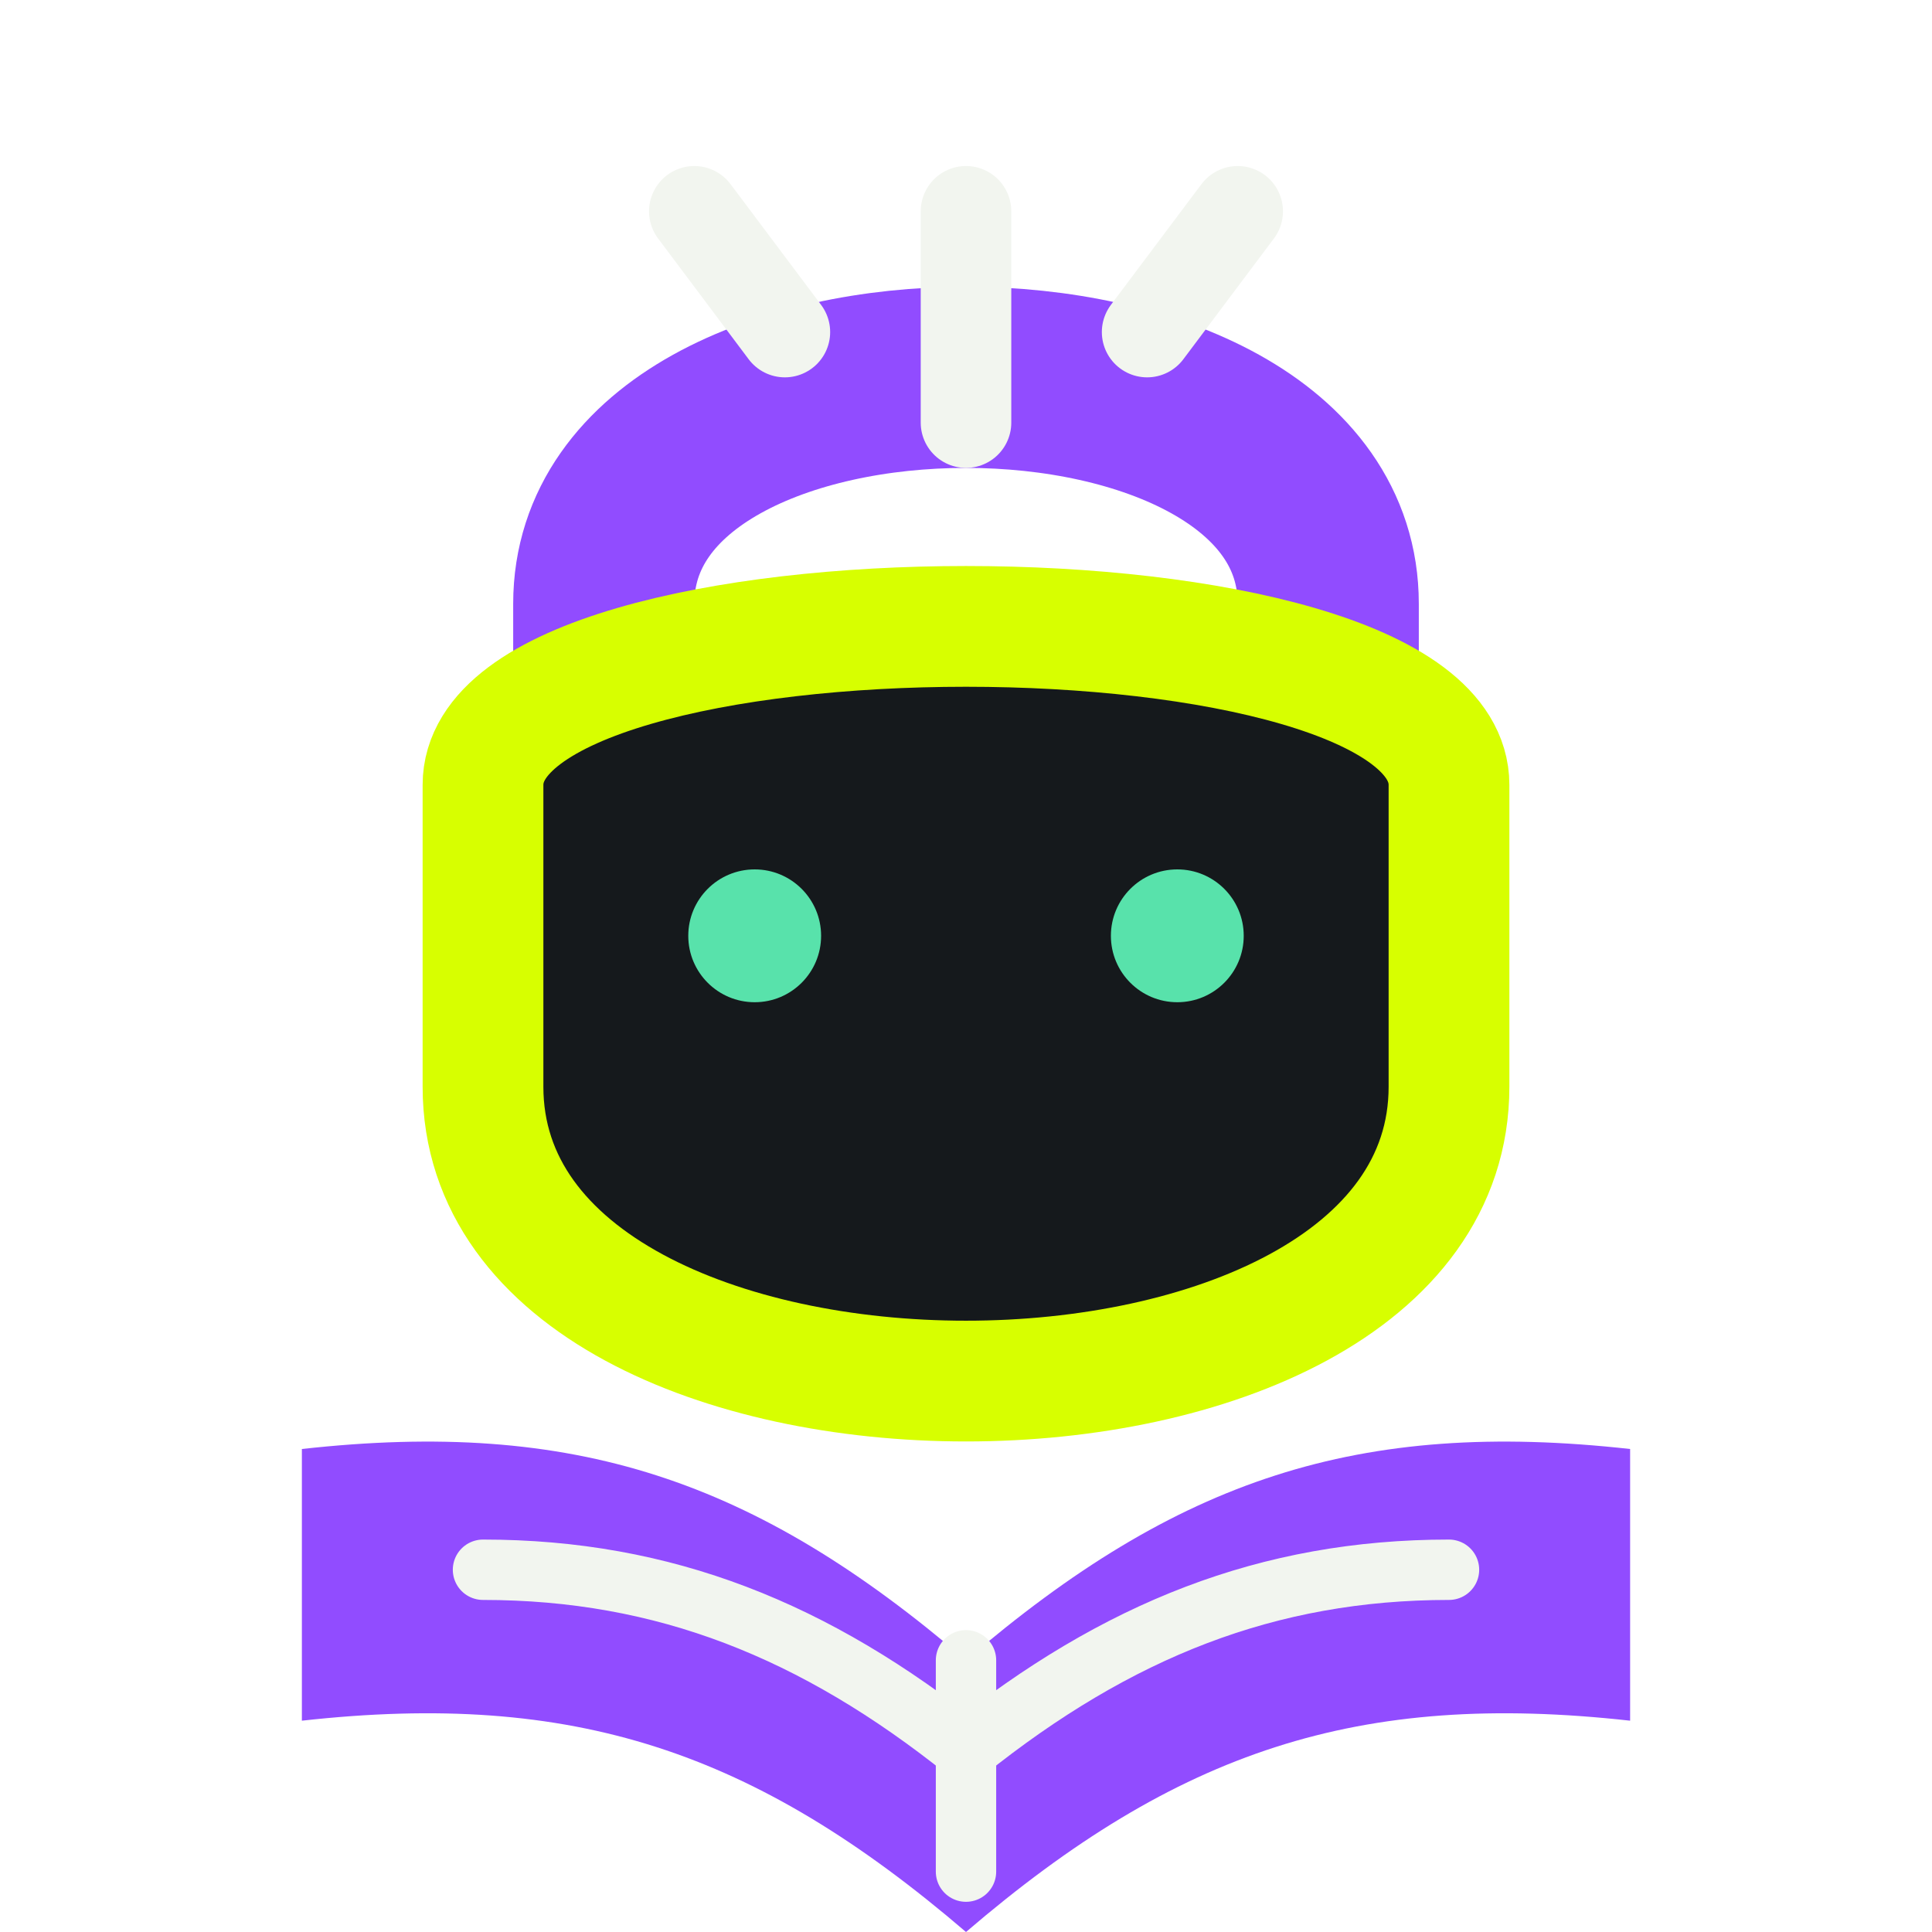
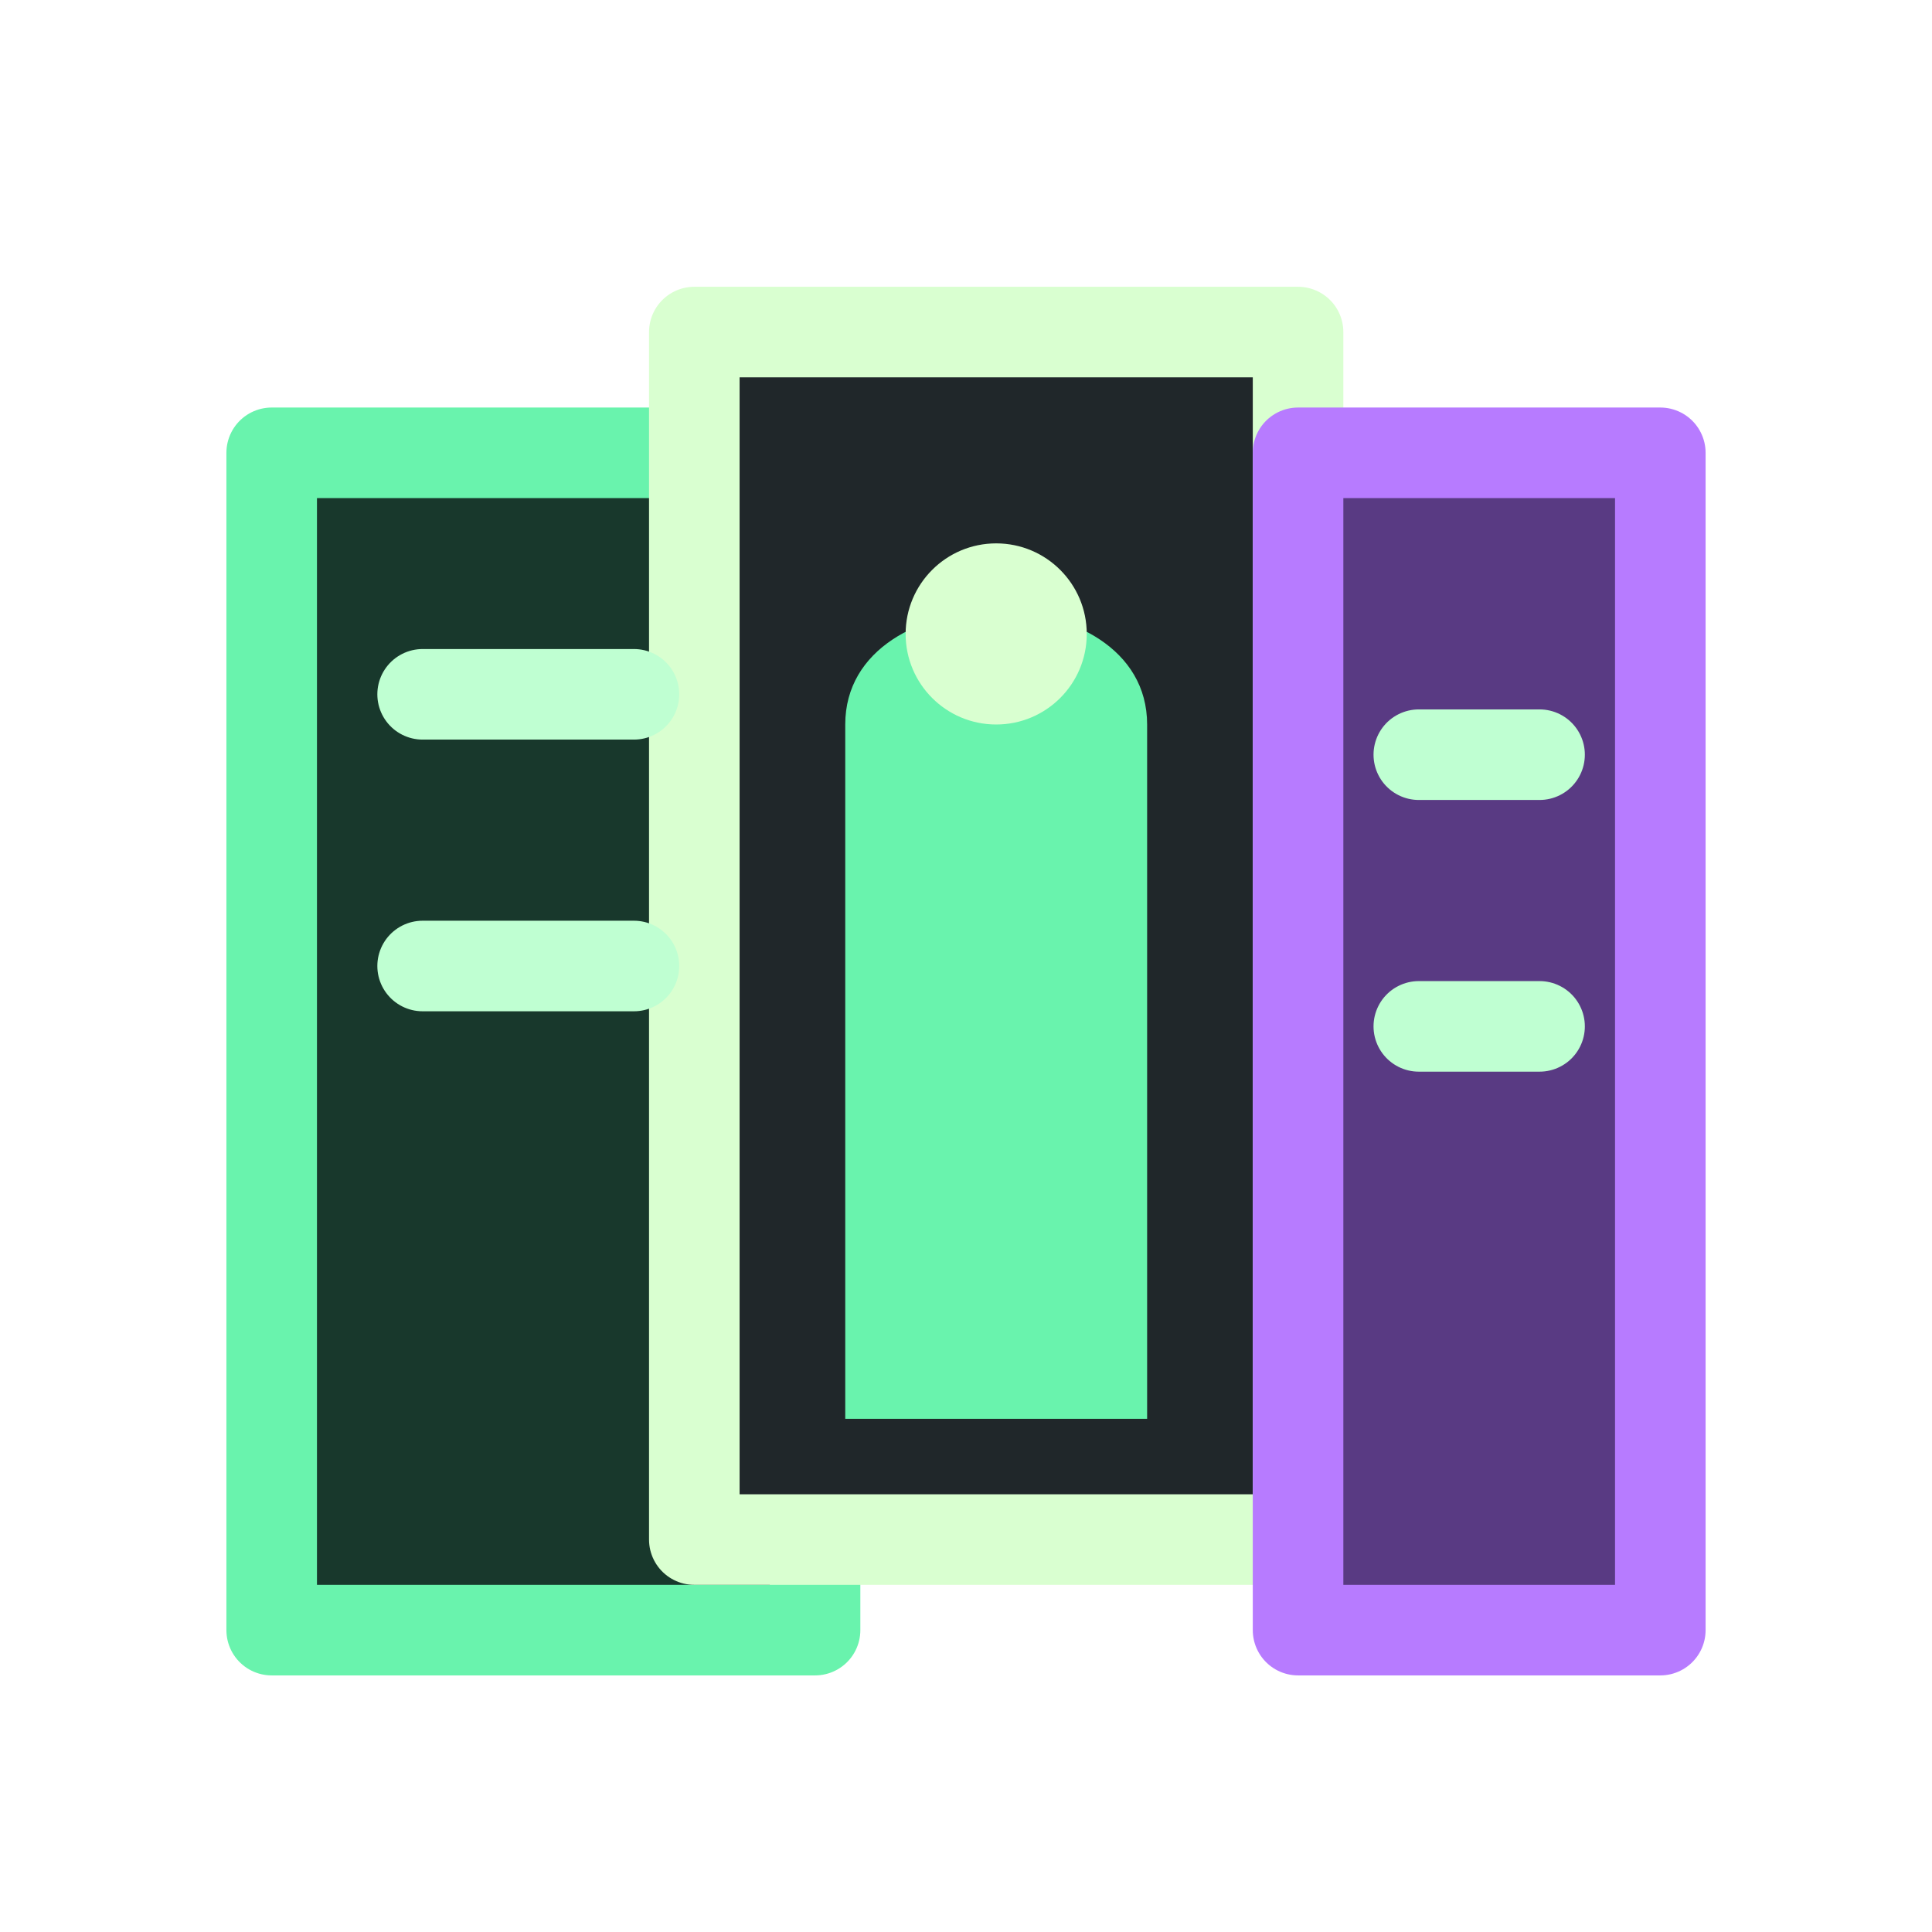
<svg xmlns="http://www.w3.org/2000/svg" viewBox="0 0 64 64" fill="none">
-   <path d="M20 24v-4c0-10 24-10 24 0v4" stroke="#914CFF" stroke-width="6" stroke-linecap="round" />
-   <path d="M16 26c0-7 32-7 32 0v10c0 13-32 13-32 0V26Z" fill="#15191C" stroke="#D7FF00" stroke-width="4" />
-   <circle cx="25" cy="31" r="2.2" fill="#58E2AB" />
-   <circle cx="39" cy="31" r="2.2" fill="#58E2AB" />
-   <path d="M32 7v7M26 11l-3-4M38 11l3-4" stroke="#F2F5EF" stroke-width="3" stroke-linecap="round" />
-   <path d="M10 48c9-1 15 1 22 7 7-6 13-8 22-7v9c-9-1-15 1-22 7-7-6-13-8-22-7v-9Z" fill="#914CFF" />
-   <path d="M32 55v7M16 52c6 0 11 2 16 6 5-4 10-6 16-6" stroke="#F2F5EF" stroke-width="2" stroke-linecap="round" />
+   <path d="M9 54V15h18v39H9Z" fill="#18382C" stroke="#69F3AD" stroke-width="3" stroke-linejoin="round" />
+   <path d="M23 51V11h20v40H23Z" fill="#20272A" stroke="#D9FFD0" stroke-width="3" stroke-linejoin="round" />
+   <path d="M43 51V15h12v39H43Z" fill="#593A83" stroke="#B77BFF" stroke-width="3" stroke-linejoin="round" />
+   <path d="M28 47V24c0-5 10-5 10 0v23H28Z" fill="#69F3AD" />
+   <circle cx="33" cy="21" r="3" fill="#D9FFD0" />
+   <path d="M14 23h7M14 32h7M47 25h4M47 34h4" stroke="#BFFFD2" stroke-width="3" stroke-linecap="round" />
</svg>
